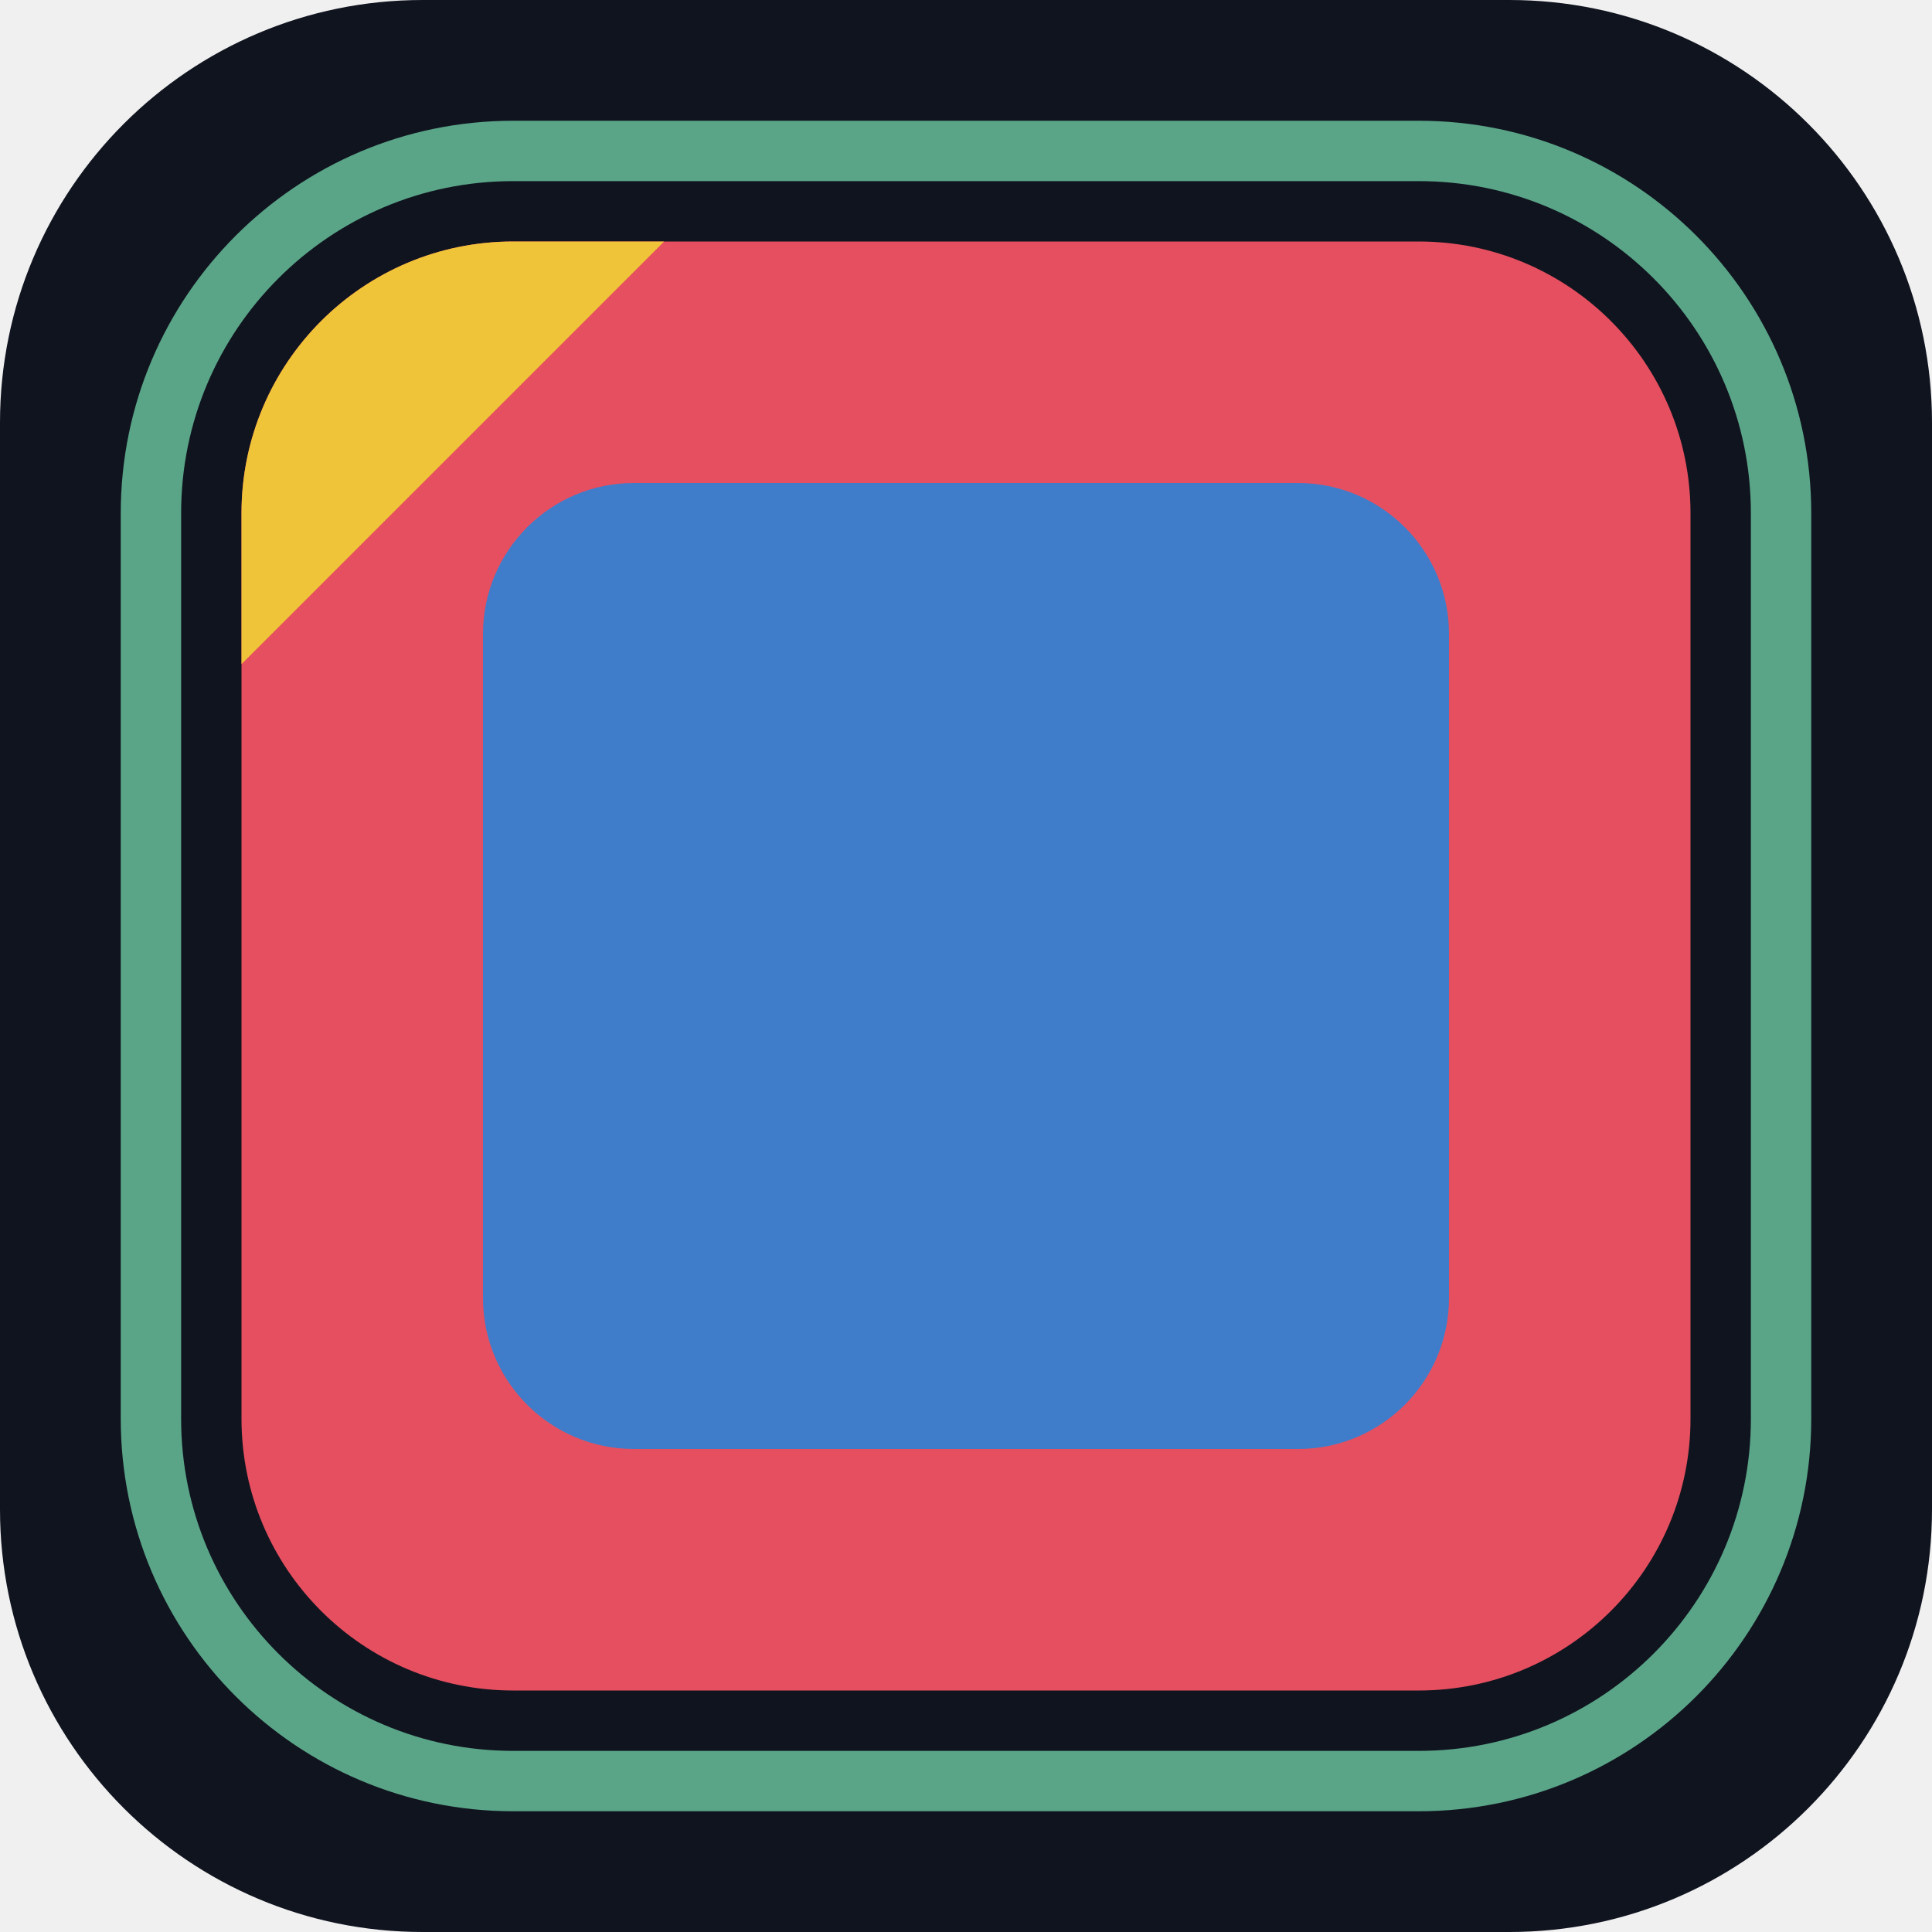
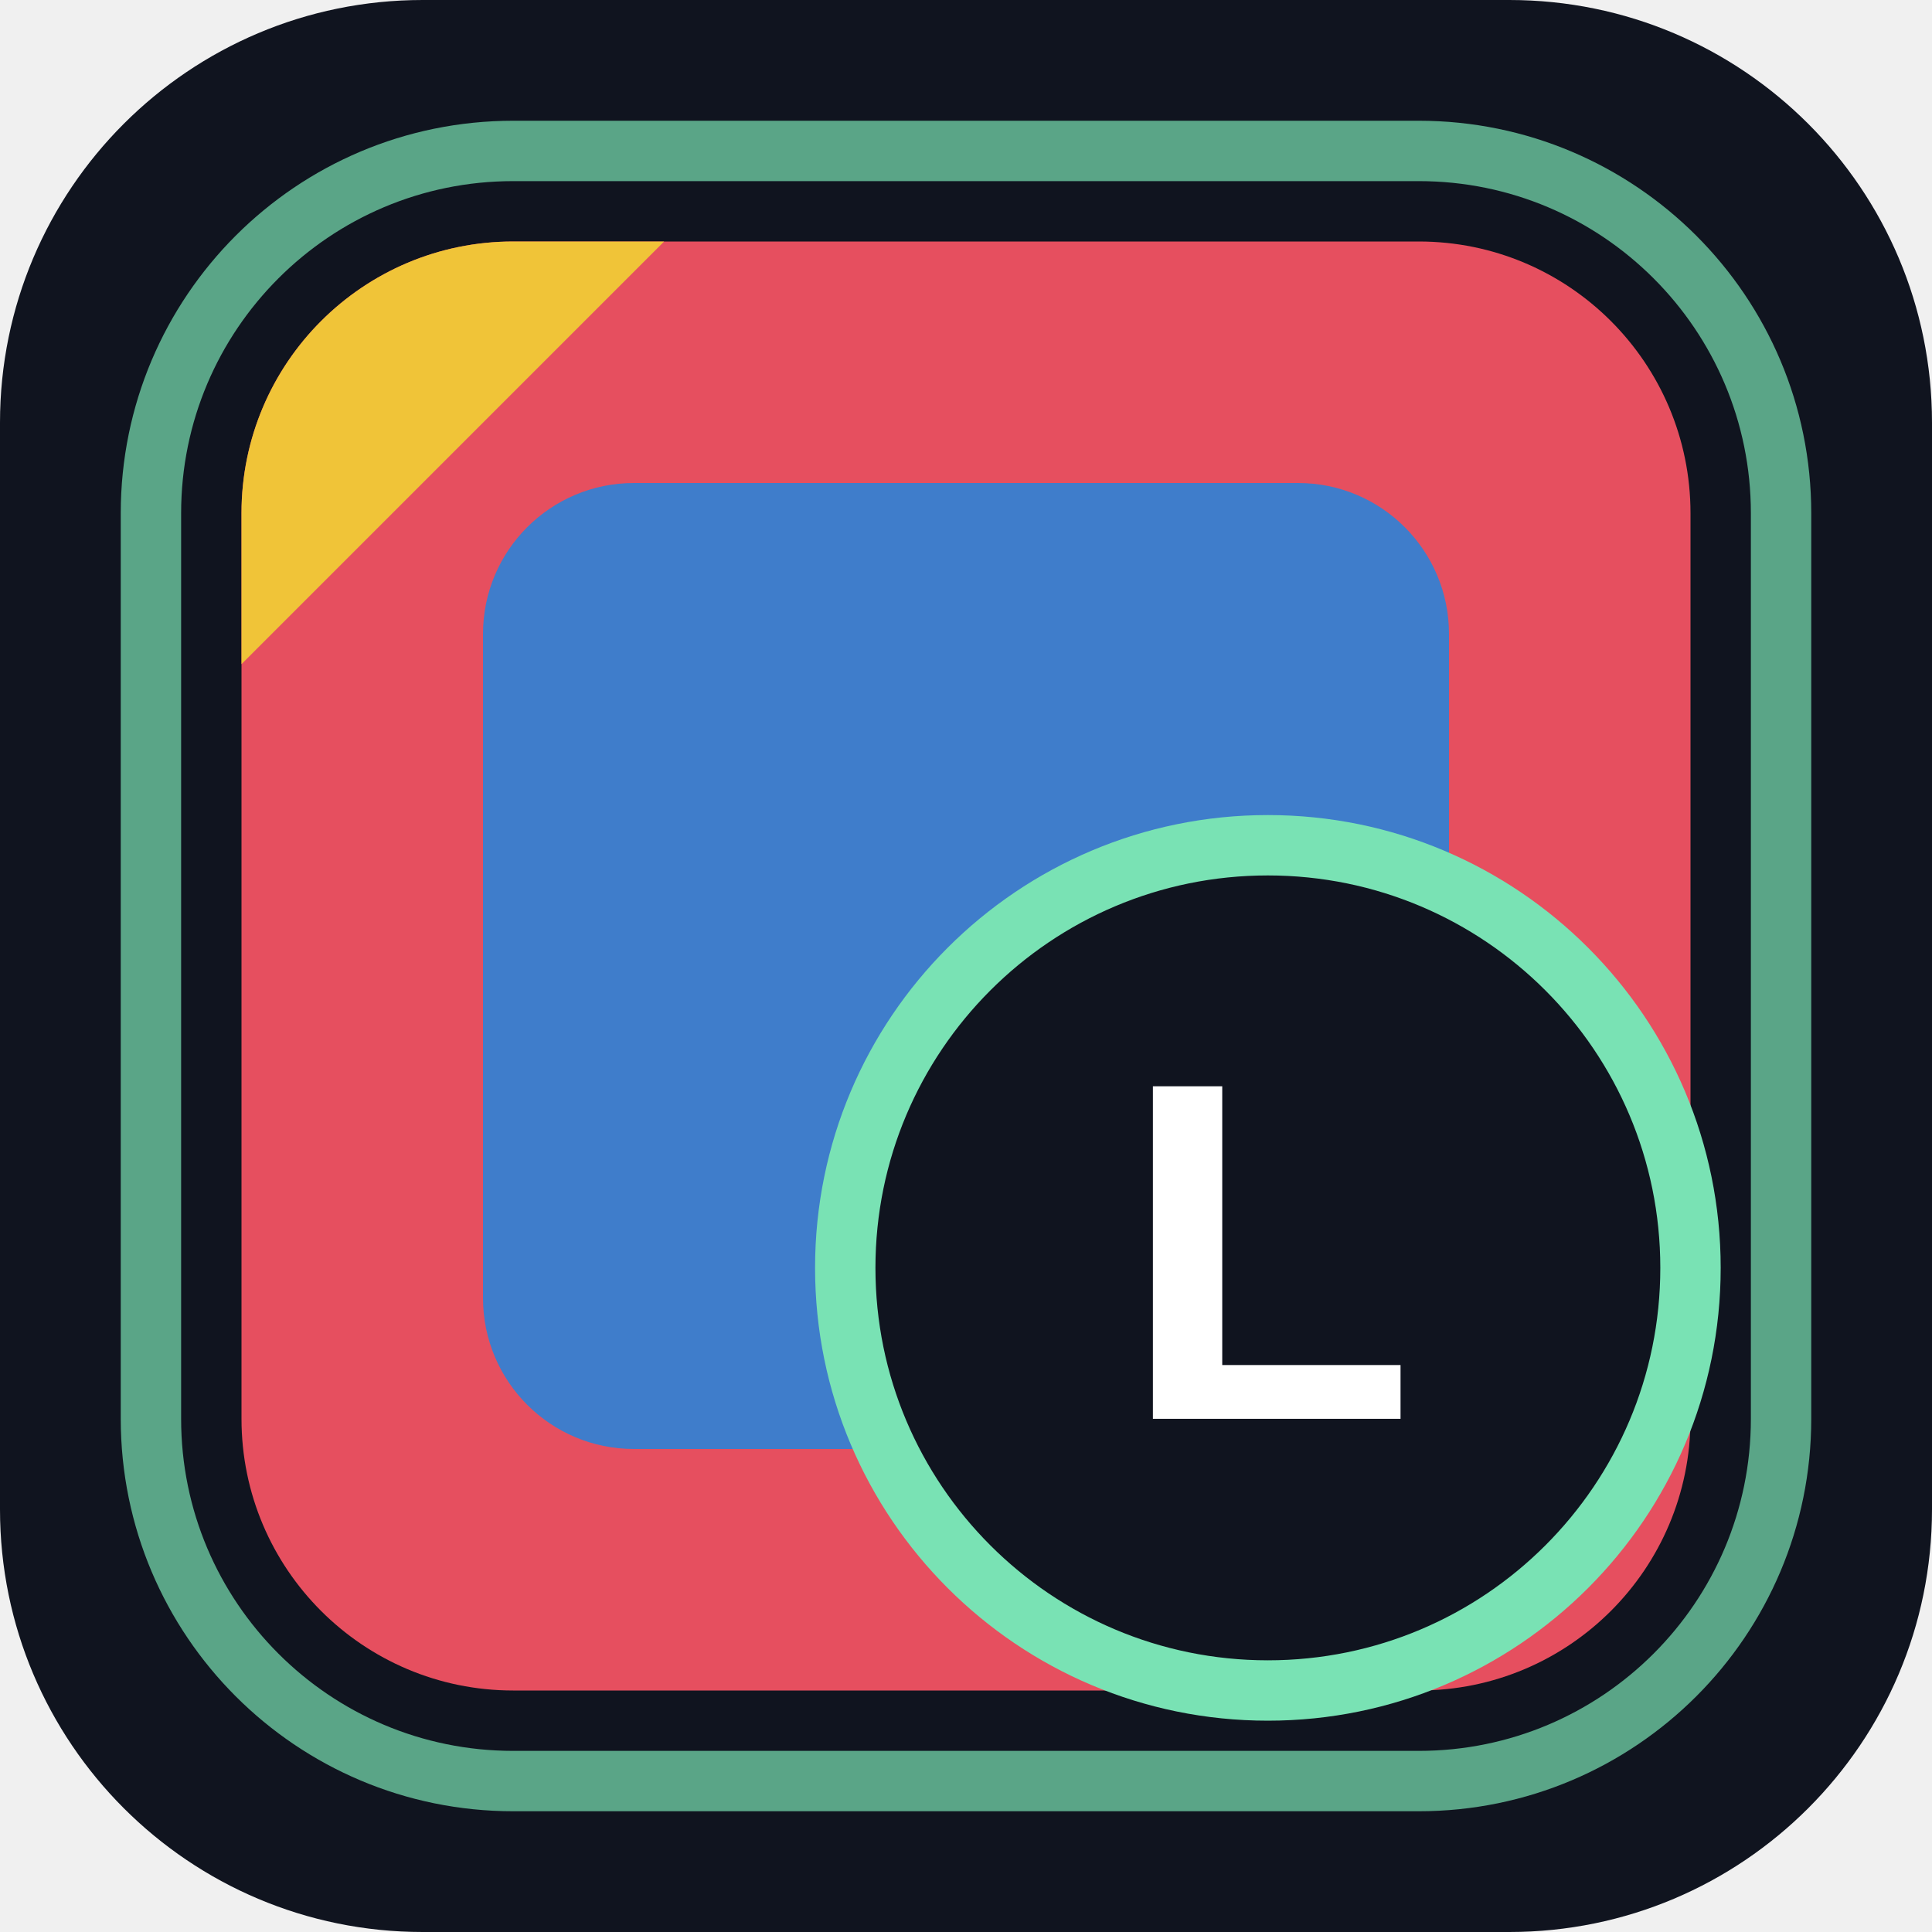
<svg xmlns="http://www.w3.org/2000/svg" viewBox="0 0 64 64">
  <rect width="64" height="64" rx="14" fill="#10141f" />
  <rect x="8" y="8" width="48" height="48" rx="9" fill="#e64f5f" />
  <rect x="16" y="16" width="32" height="32" rx="5" fill="#3f7dcb" />
  <path d="M8 22V17a9 9 0 0 1 9-9h5L8 22Z" fill="#f0c438" />
+   <circle cx="42" cy="42" r="14" fill="#10141f" stroke="#79e2b4" stroke-width="2" />
+   <text x="42" y="47" text-anchor="middle" font-family="Arial, sans-serif" font-size="16" font-weight="900" fill="#fff">L</text>
  <rect x="5" y="5" width="54" height="54" rx="12" fill="none" stroke="#79e2b4" stroke-width="2" opacity=".7" />
</svg>
